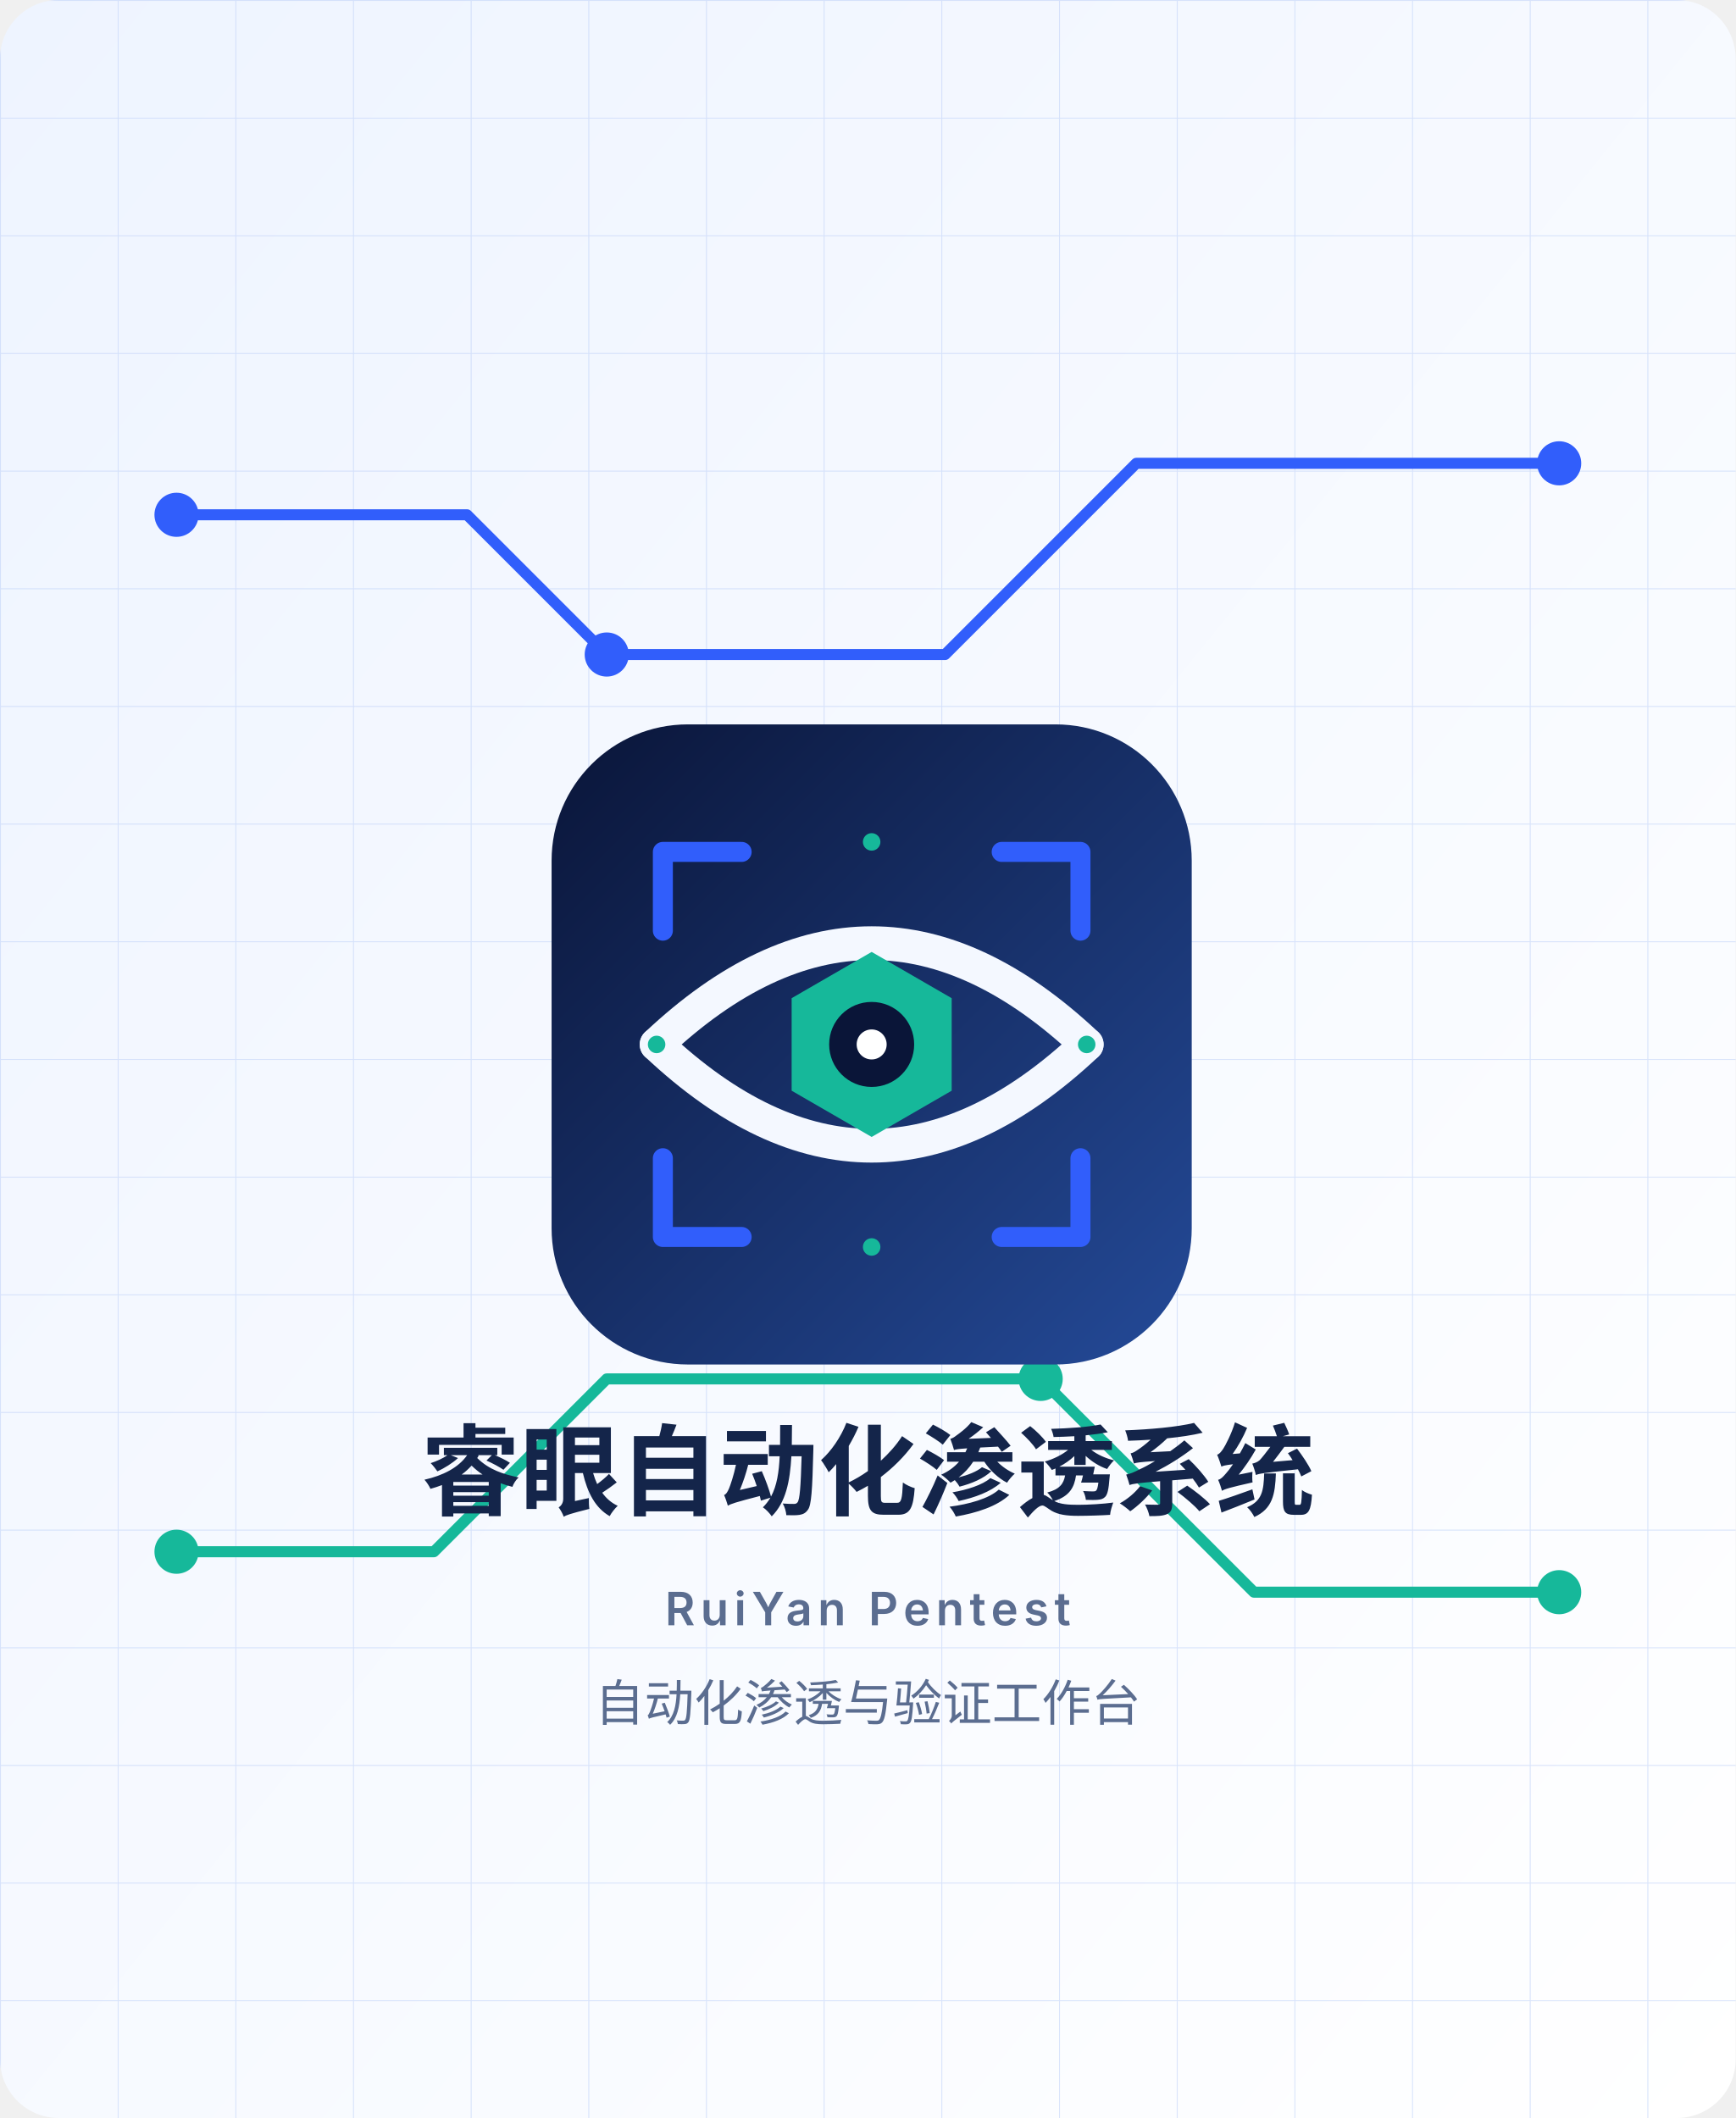
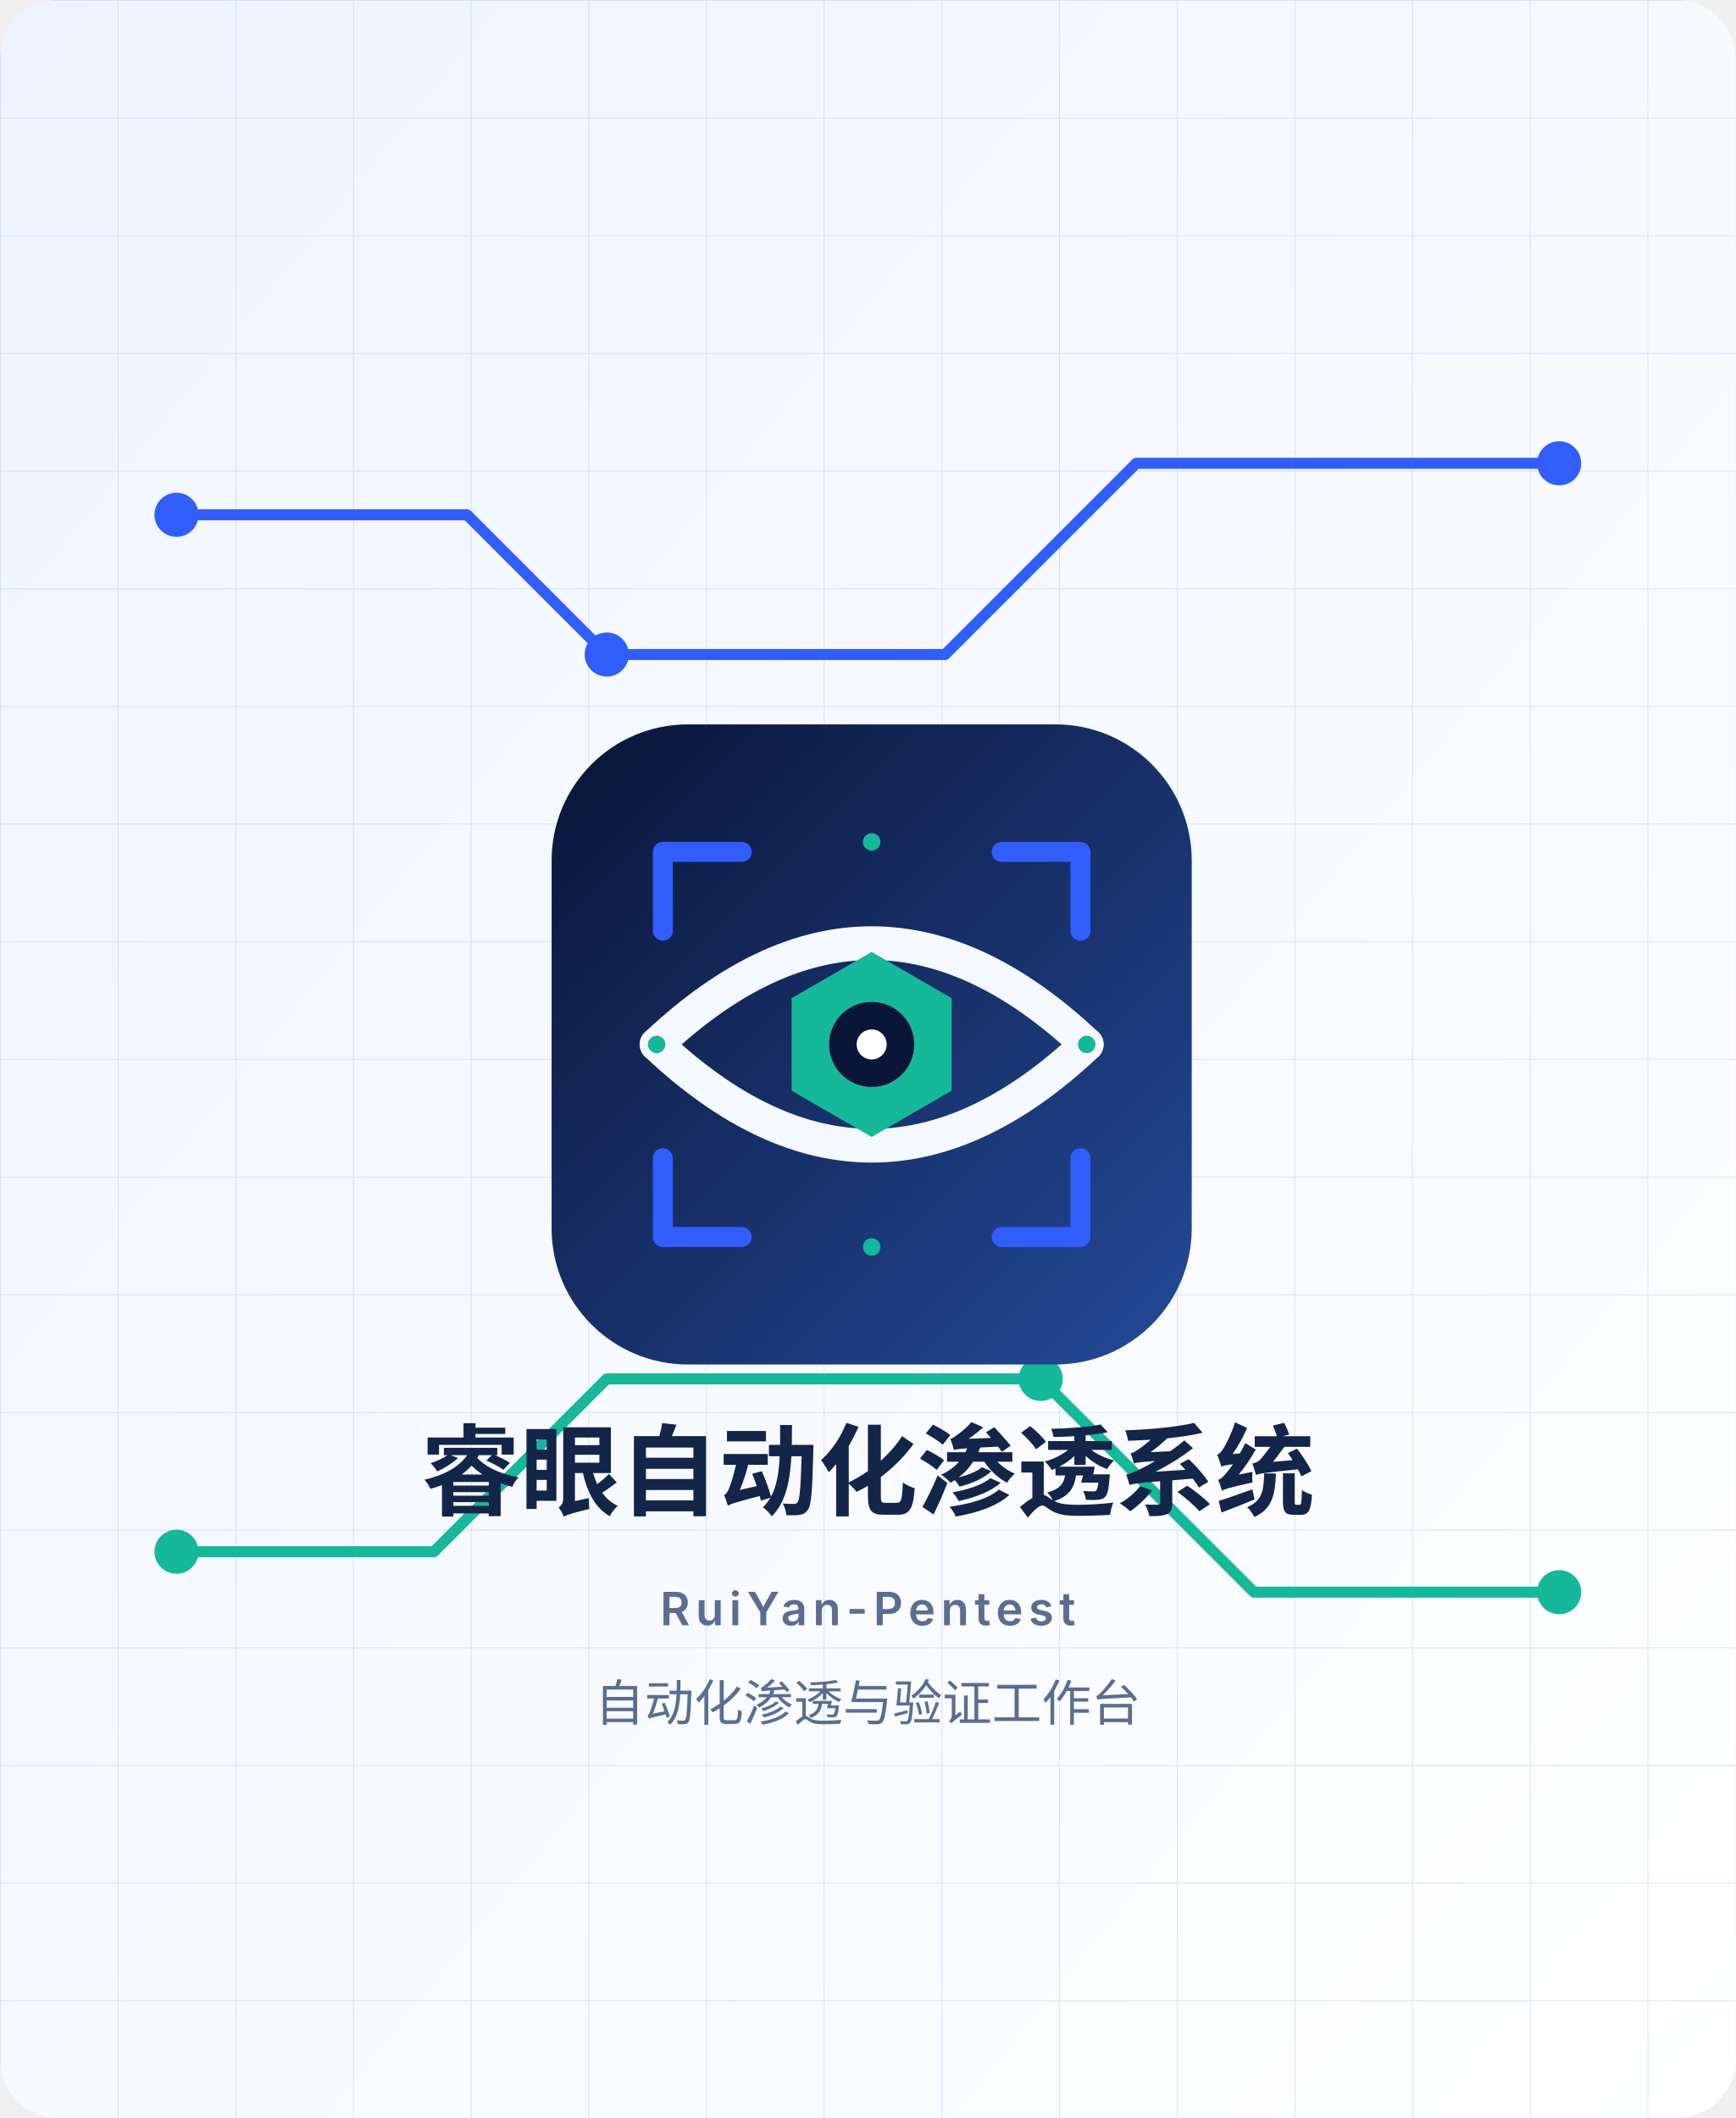
<svg xmlns="http://www.w3.org/2000/svg" viewBox="0 0 944 1152" role="img" aria-labelledby="title">
  <defs>
    <linearGradient id="panel-light" x1="0" y1="0" x2="1" y2="1">
      <stop offset="0" stop-color="#EEF4FF" />
      <stop offset="1" stop-color="#FFFFFF" />
    </linearGradient>
    <pattern id="grid-light" width="64" height="64" patternUnits="userSpaceOnUse">
      <path d="M64 0H0V64" fill="none" stroke="#BED0F7" stroke-width="1" opacity=".55" />
    </pattern>
  </defs>
  <rect width="944" height="1152" rx="32" fill="url(#panel-light)" />
  <rect width="944" height="1152" rx="32" fill="url(#grid-light)" />
  <path d="M96 280H254L330 356H514L618 252H848" fill="none" stroke="#315EFB" stroke-width="6" stroke-linecap="round" stroke-linejoin="round" />
  <path d="M96 844H236L330 750H566L682 866H848" fill="none" stroke="#16B89A" stroke-width="6" stroke-linecap="round" stroke-linejoin="round" />
  <g fill="#315EFB">
    <circle cx="96" cy="280" r="12" />
    <circle cx="848" cy="252" r="12" />
    <circle cx="330" cy="356" r="12" />
  </g>
  <g fill="#16B89A">
    <circle cx="96" cy="844" r="12" />
    <circle cx="848" cy="866" r="12" />
    <circle cx="566" cy="750" r="12" />
  </g>
  <g transform="translate(300 394) scale(.34)">
    <defs>
      <linearGradient id="panel-mark-light-background" x1="0" y1="0" x2="1" y2="1">
        <stop offset="0" stop-color="#0A1538" />
        <stop offset="1" stop-color="#244A98" />
      </linearGradient>
    </defs>
    <rect width="1024" height="1024" rx="218" fill="url(#panel-mark-light-background)" />
    <path d="M168 512 Q512 188 856 512" fill="none" stroke="#F4F8FF" stroke-width="54" stroke-linecap="round" />
    <path d="M168 512 Q512 836 856 512" fill="none" stroke="#F4F8FF" stroke-width="54" stroke-linecap="round" />
    <path d="M512 364 640 438 640 586 512 660 384 586 384 438Z" fill="#16B89A" />
    <circle cx="512" cy="512" r="68" fill="#0A1538" />
    <circle cx="512" cy="512" r="24" fill="#FFFFFF" />
    <path d="M304 204H178V330 M720 204H846V330 M304 820H178V694 M720 820H846V694" fill="none" stroke="#315EFB" stroke-width="32" stroke-linecap="round" stroke-linejoin="round" />
    <g fill="#16B89A">
      <circle cx="168" cy="512" r="14" />
      <circle cx="856" cy="512" r="14" />
      <circle cx="512" cy="188" r="14" />
      <circle cx="512" cy="836" r="14" />
    </g>
  </g>
  <text x="472" y="820" text-anchor="middle" fill="#14254A" font-family="Microsoft YaHei, PingFang SC, Noto Sans CJK SC, sans-serif" font-size="54" font-weight="700">睿眼自动化渗透系统</text>
-   <text x="472" y="884" text-anchor="middle" fill="#5B6D90" font-family="Inter, Segoe UI, sans-serif" font-size="25" font-weight="600" letter-spacing="3">RuiYan Pentest</text>
+   <text x="472" y="884" text-anchor="middle" fill="#5B6D90" font-family="Inter, Segoe UI, sans-serif" font-size="25" font-weight="600" letter-spacing="3">RuiYan-Pentest</text>
  <text x="472" y="936" text-anchor="middle" fill="#5B6D90" font-family="Microsoft YaHei, PingFang SC, Noto Sans CJK SC, sans-serif" font-size="27">自动化渗透与验证工作台</text>
</svg>
